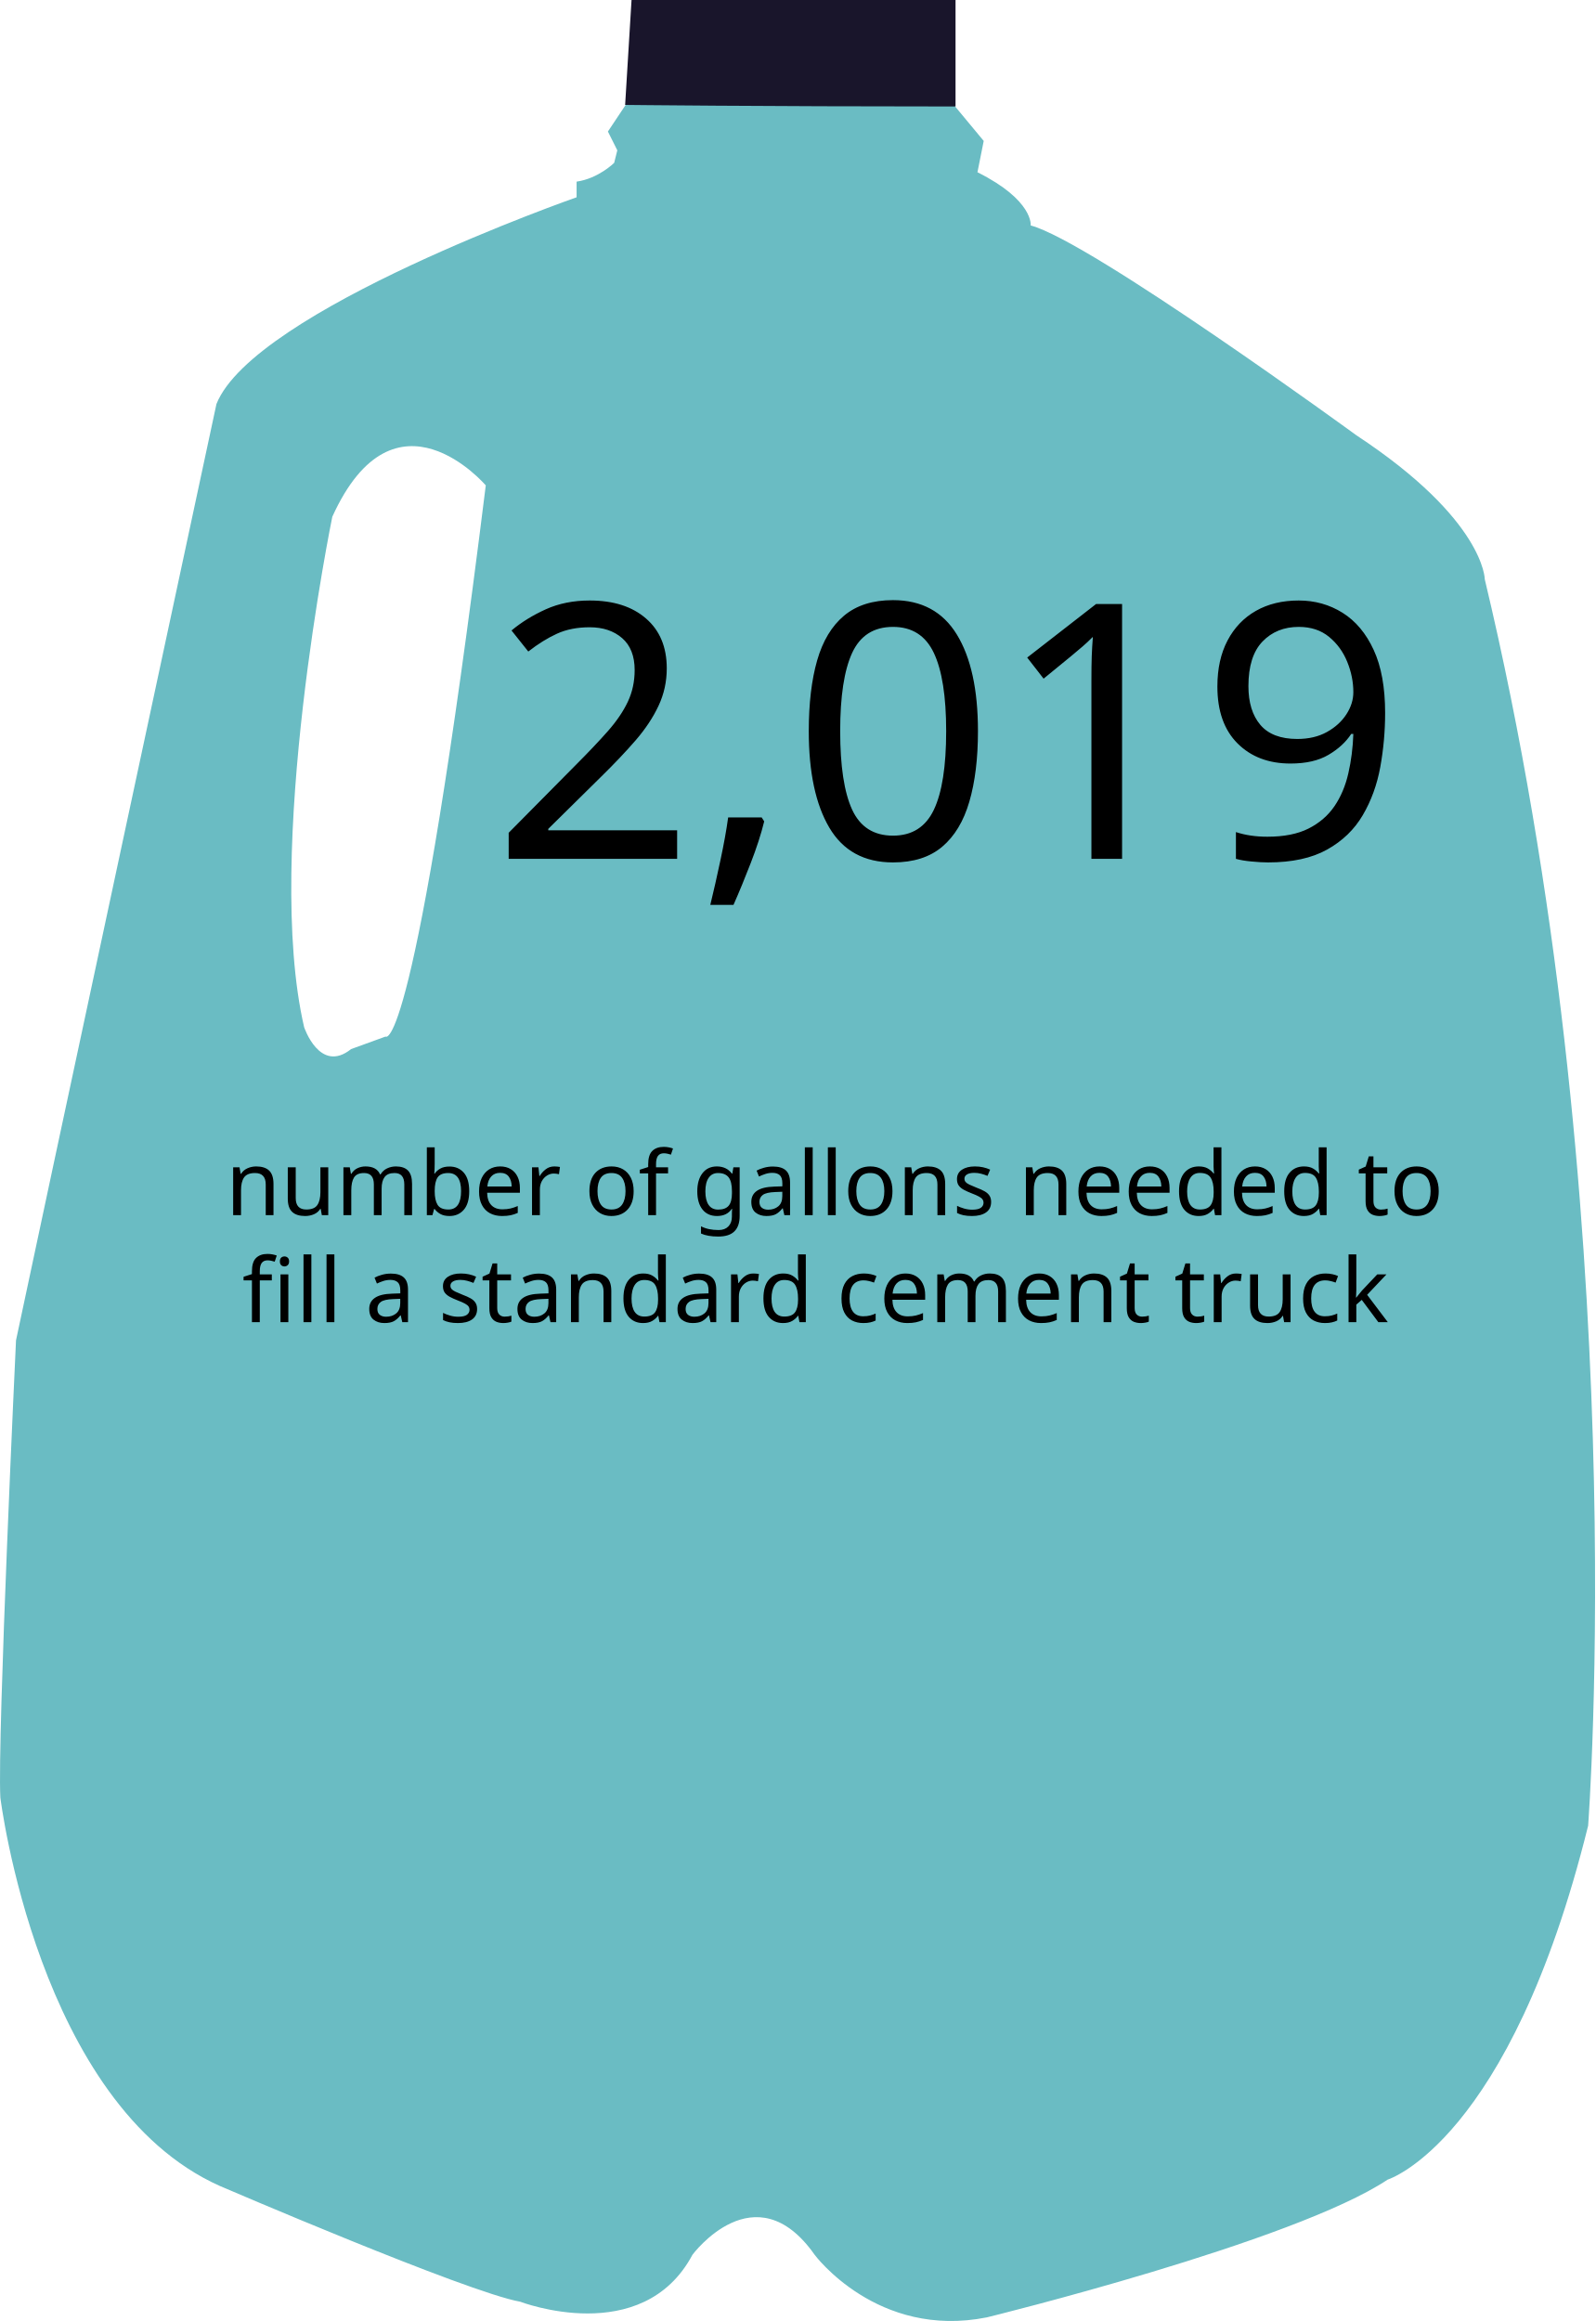
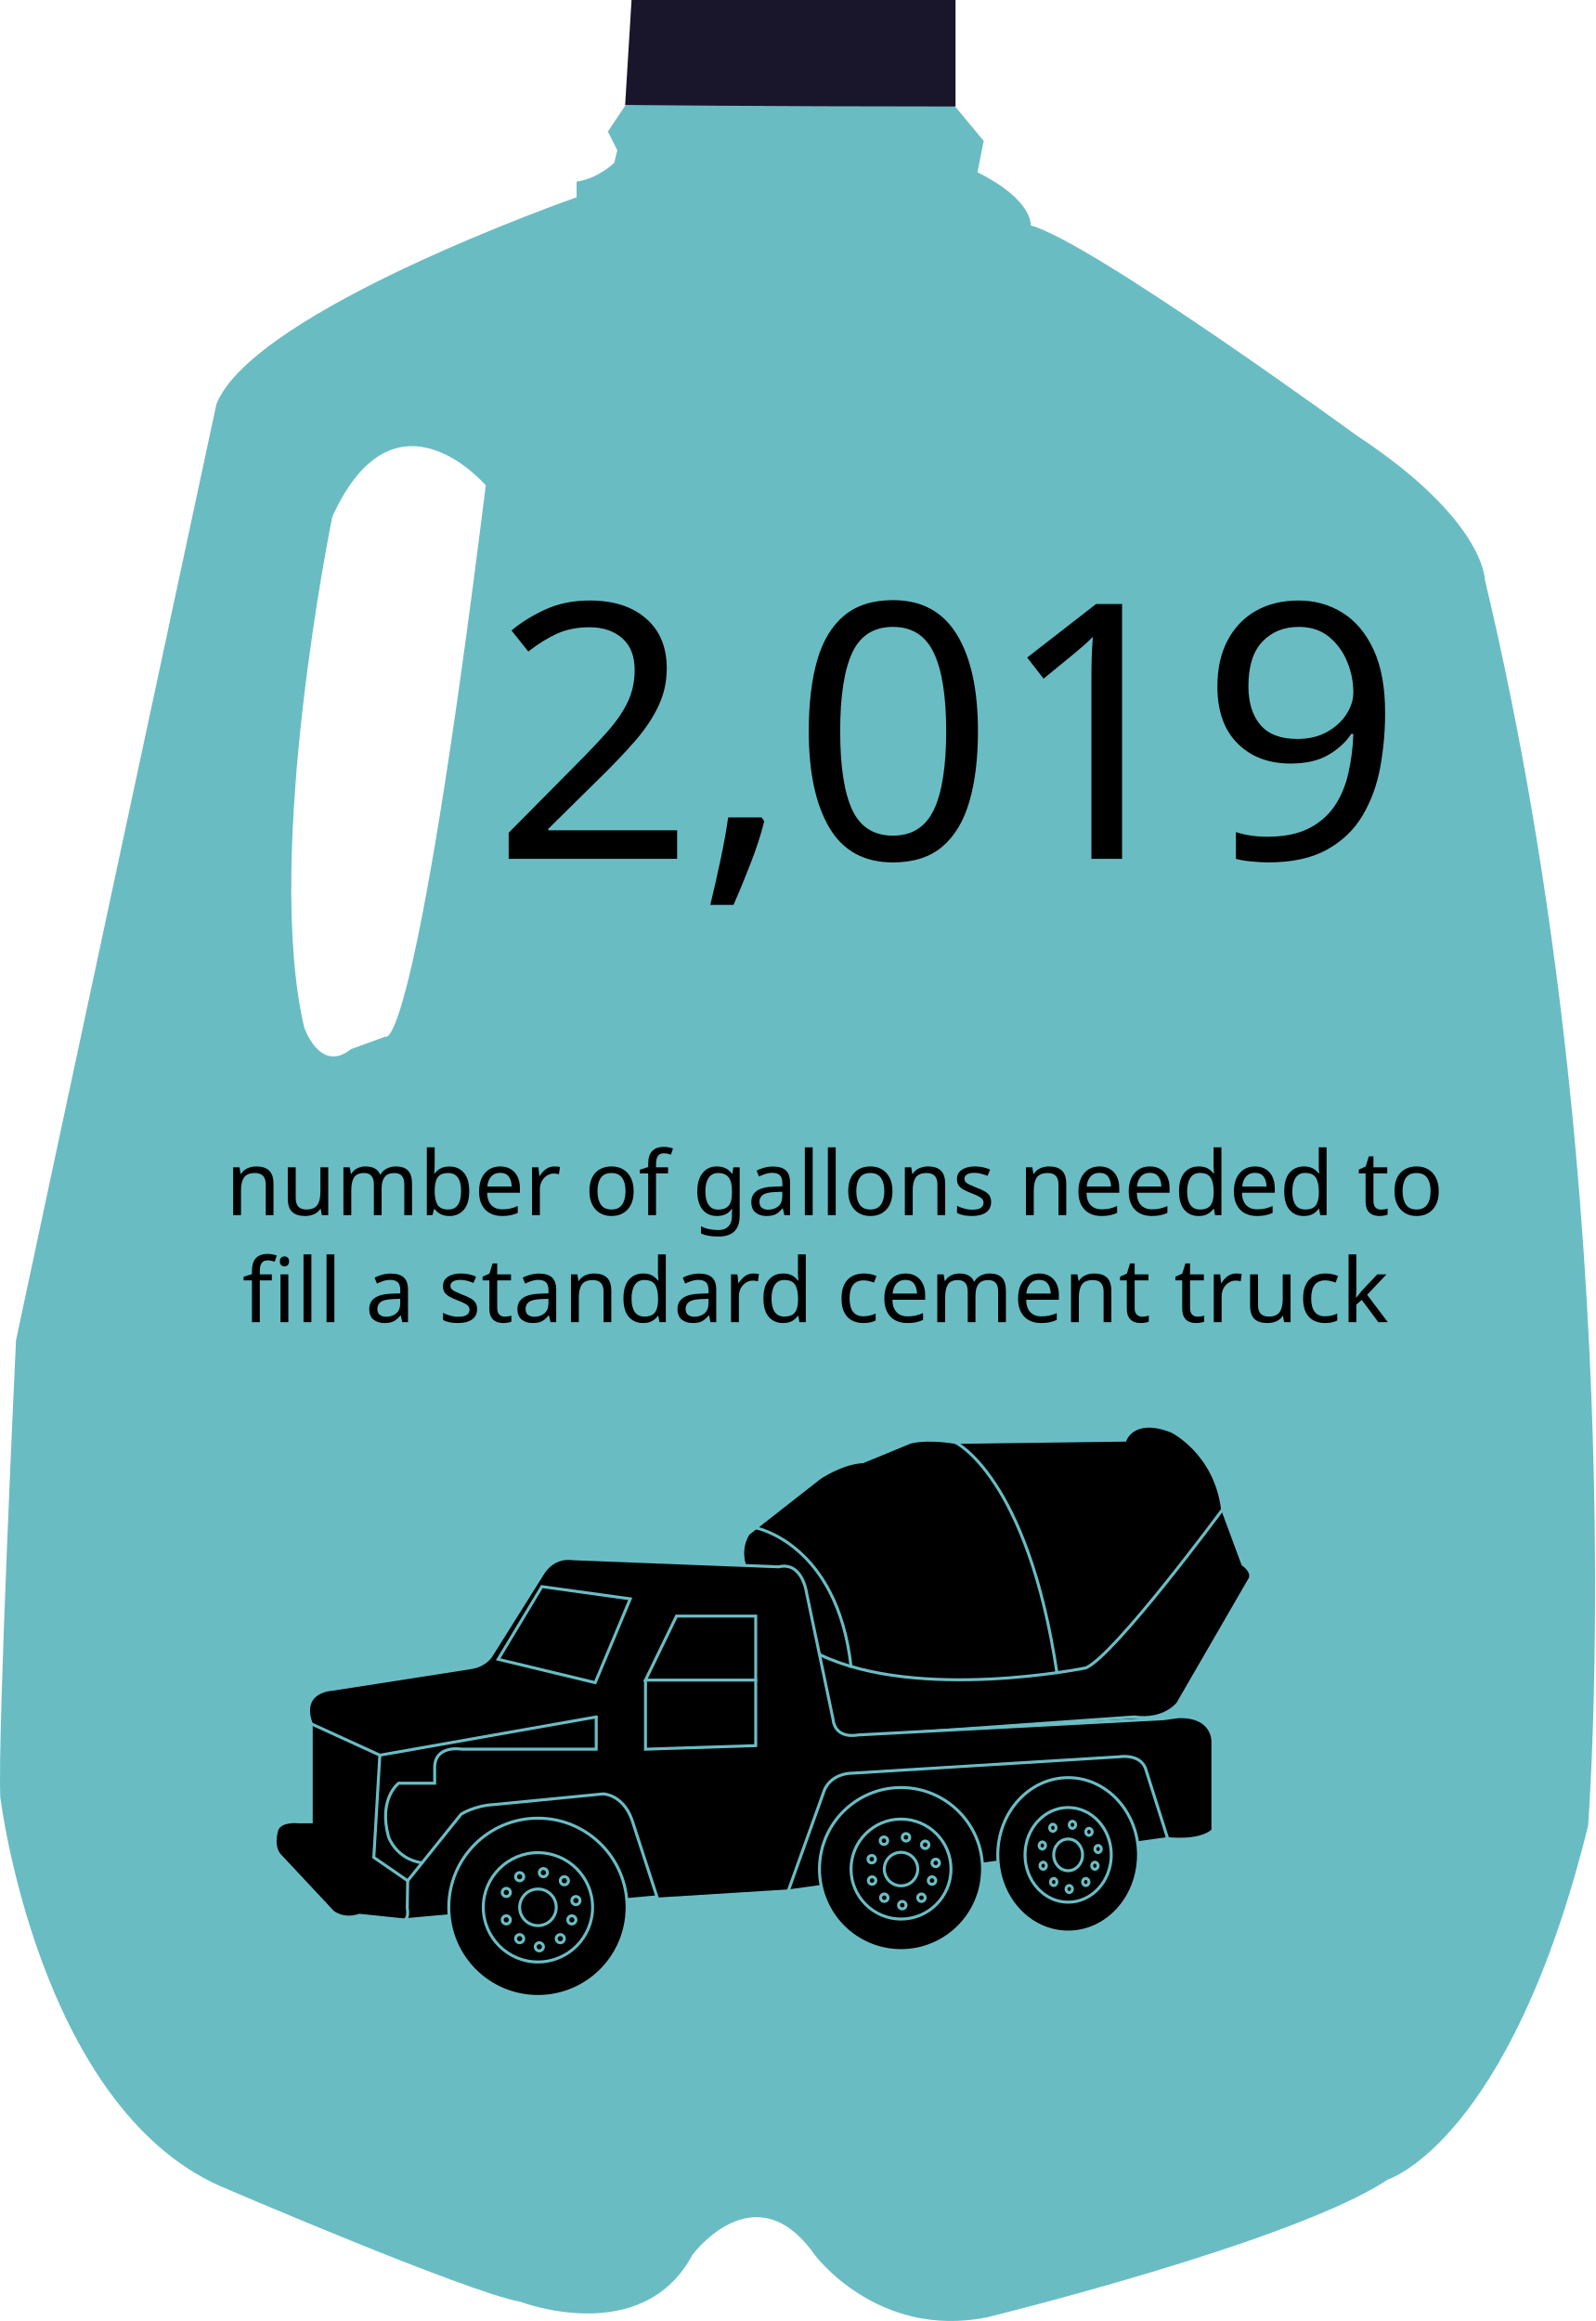
<svg xmlns="http://www.w3.org/2000/svg" version="1.1" id="Layer_1" x="0px" y="0px" width="536.379px" height="780.521px" viewBox="0 0 536.379 780.521" enable-background="new 0 0 536.379 780.521" xml:space="preserve">
  <g>
-     <path fill="#6ABCC3" d="M330.795,47.392l-2.106,10.53c18.959,9.479,17.903,17.903,17.903,17.903   c20.01,5.263,109.521,70.558,109.521,70.558c43.176,28.433,43.176,48.442,43.176,48.442   c50.553,211.678,34.752,419.134,34.752,419.134c-26.328,106.364-67.396,119.005-67.396,119.005   C435.049,754.024,331.852,779.3,331.852,779.3c-36.861,7.373-57.922-21.062-57.922-21.062c-20.01-28.435-41.069,0-41.069,0   c-16.853,31.595-57.922,15.798-57.922,15.798c-17.903-3.157-101.101-38.964-101.101-38.964   c-61.081-27.384-73.72-130.586-73.72-130.586c-1.052-20.011,5.267-153.751,5.267-153.751   c4.915-23.522,67.401-314.881,67.401-314.881c12.635-31.595,121.105-69.508,121.105-69.508v-5.267   c7.373-1.051,12.637-6.318,12.637-6.318l1.055-4.212l-3.161-6.318l8.424-12.636l2.175-18.333l100.026,15.161L330.795,47.392z    M163.352,163.23c0,0-30.543-35.806-51.604,10.534c0,0-23.17,112.683-9.479,171.655c0,0,5.267,15.797,15.798,7.373l11.584-4.212   C129.651,348.581,139.13,358.056,163.352,163.23z" />
-     <path fill="#19152B" d="M210.215,35.279c0,0,45.303,0.528,111.104,0.528V0H212.368L210.215,35.279z" />
+     <path fill="#6ABCC3" d="M330.795,47.392l-2.105,10.53c18.959,9.479,17.902,17.903,17.902,17.903   c20.01,5.263,109.521,70.558,109.521,70.558c43.176,28.433,43.176,48.442,43.176,48.442   c50.553,211.678,34.752,419.134,34.752,419.134c-26.328,106.364-67.396,119.005-67.396,119.005   C435.049,754.024,331.852,779.3,331.852,779.3c-36.86,7.373-57.922-21.062-57.922-21.062c-20.01-28.436-41.069,0-41.069,0   c-16.853,31.595-57.922,15.798-57.922,15.798c-17.903-3.157-101.101-38.964-101.101-38.964   c-61.081-27.385-73.72-130.586-73.72-130.586c-1.052-20.012,5.267-153.751,5.267-153.751   c4.915-23.522,67.401-314.881,67.401-314.881c12.635-31.595,121.105-69.508,121.105-69.508v-5.267   c7.373-1.051,12.637-6.318,12.637-6.318l1.055-4.212l-3.161-6.318l8.424-12.636l2.175-18.333l100.026,15.161L330.795,47.392z    M163.352,163.23c0,0-30.543-35.806-51.604,10.534c0,0-23.17,112.683-9.479,171.655c0,0,5.267,15.797,15.798,7.373l11.584-4.212   C129.651,348.581,139.13,358.056,163.352,163.23z" />
+     <path fill="#19152B" d="M210.215,35.279c0,0,45.303,0.528,111.104,0.528V0h-108.95L210.215,35.279z" />
  </g>
  <rect x="56.69" y="386.761" fill="none" width="434" height="82" />
-   <text transform="matrix(1 0 0 1 75.8584 408.6309)">
-     <tspan x="0" y="0" font-family="'Interstate-Regular'" font-size="30">number of gallons needed to </tspan>
-     <tspan x="5.595" y="36" font-family="'Interstate-Regular'" font-size="30">fill a standard cement truck</tspan>
-   </text>
+   <text transform="matrix(1 0 0 1 75.8584 408.6309)" font-family="'Interstate-Regular'" font-size="30">number of gallons needed to </text>
+   <text transform="matrix(1 0 0 1 81.4536 444.6309)" font-family="'Interstate-Regular'" font-size="30">fill a standard cement truck</text>
  <text transform="matrix(1 0 0 1 165.29 288.8154)" font-family="'Interstate-Bold'" font-size="120">2,019</text>
+   <g>
+     <path stroke="#6ABDC4" stroke-linecap="round" stroke-miterlimit="10" d="M135.749,645.626l86.376-7.857l-3.645-45.012   l-53.408-0.911c0,0-38.942,24.886-29.323,52.415" />
+     <polygon stroke="#6ABDC4" stroke-linecap="round" stroke-miterlimit="10" points="265.061,635.89 392.665,618.295 383.836,573.396    266.73,568.927  " />
+     <path stroke="#6ABDC4" stroke-linecap="round" stroke-miterlimit="10" d="M411.113,507.603l6.834,18.448c0,0,4.1,2.733,2.049,5.466   l-23.914,41.34c0,0-4.441,5.979-14.691,4.526l-105.824,7.466l-8.836-57.337L411.113,507.603z" />
+     <path stroke="#6ABDC4" stroke-linecap="round" stroke-miterlimit="10" d="M251.566,529.126c0,0-4.1-6.491,0-13.324l24-18.791   c0,0,7.432-5.124,14.605-5.466l15.736-6.491c0,0,4.762-1.708,15.354,0l57.055-0.76c0,0,2.732-8.123,15.715-2.998   c0,0,14.691,7.174,17.082,26.307c0,0-36.311,49.196-45.998,53.296c0,0-56.324,11.485-89.549-4.507S251.566,529.126,251.566,529.126   z" />
+     <path stroke="#6ABDC4" stroke-linecap="round" stroke-miterlimit="10" d="M111.834,568.073c0,0-11.274,0.342-7.174,11.615v1.538   v31.431h-4.271c0,0-7.004-0.854-7.516,3.588c0,0-1.538,5.295,1.708,8.199l17.253,18.448c0,0,3.417,3.075,9.054,1.196l14.861,1.537   c0,0,1.879,0.171,1.196-4.1l0.149-9.054l17.958-22.378c0,0,4.441-2.903,11.103-3.245l36.727-3.587c0,0,6.491,0.171,9.566,8.541   l8.712,26.818l43.901-2.732l12.128-33.823c0,0,1.879-5.808,10.078-5.808l88.998-5.467c0,0,6.834-1.195,8.883,3.759l7.517,23.744   c0,0,10.591,1.366,15.203-2.733v-29.894c0,0,0.342-8.712-11.616-8.37l-4.953,0.683l-102.835,5.467c0,0-7.687,1.708-8.37-5.467   l-8.883-42.363c0,0-1.367-10.591-9.396-8.712l-69.354-2.733c0,0-5.808-1.196-9.737,4.612l-17.253,27.502   c0,0-1.879,3.929-7.687,4.612L111.834,568.073z" />
+     <polyline stroke="#6ABDC4" stroke-linecap="round" stroke-miterlimit="10" points="104.66,579.688 127.727,590.244    125.701,624.615 137.094,632.473  " />
+     <polygon stroke="#6ABDC4" stroke-linecap="round" stroke-miterlimit="10" points="167.522,557.995 200.149,565.853    211.936,537.667 182.213,533.567  " />
+     <polygon stroke="#6ABDC4" stroke-linecap="round" stroke-miterlimit="10" points="227.48,543.475 254.128,543.475 254.128,564.998    217.061,564.998  " />
+     <polyline fill="none" stroke="#6ABDC4" stroke-linecap="round" stroke-miterlimit="10" points="254.128,564.998 254.128,587.034    217.061,588.23 217.061,564.998  " />
+     <path fill="none" stroke="#6ABDC4" stroke-linecap="round" stroke-miterlimit="10" d="M200.491,577.383v10.848h-45.097   c0,0-9.566-1.709-9.224,6.661v4.783h-12.128c0,0-6.867,5.157-3.417,17.937c0,0,2.37,7.489,11.291,8.854" />
+     <line stroke="#6ABDC4" stroke-linecap="round" stroke-miterlimit="10" x1="127.727" y1="590.244" x2="200.491" y2="577.383" />
+     <circle stroke="#6ABDC4" stroke-linecap="round" stroke-miterlimit="10" cx="180.893" cy="641.407" r="29.979" />
+     <circle stroke="#6ABDC4" stroke-linecap="round" stroke-miterlimit="10" cx="180.894" cy="641.407" r="18.377" />
+     <circle stroke="#6ABDC4" stroke-linecap="round" stroke-miterlimit="10" cx="180.894" cy="641.407" r="6.149" />
+     <circle stroke="#6ABDC4" stroke-linecap="round" stroke-miterlimit="10" cx="181.359" cy="654.68" r="1.366" />
+     <circle stroke="#6ABDC4" stroke-linecap="round" stroke-miterlimit="10" cx="188.41" cy="651.946" r="1.367" />
+     <circle stroke="#6ABDC4" stroke-linecap="round" stroke-miterlimit="10" cx="192.291" cy="645.628" r="1.366" />
+     <circle stroke="#6ABDC4" stroke-linecap="round" stroke-miterlimit="10" cx="193.658" cy="639.135" r="1.367" />
+     <circle stroke="#6ABDC4" stroke-linecap="round" stroke-miterlimit="10" cx="189.776" cy="632.473" r="1.366" />
+     <circle stroke="#6ABDC4" stroke-linecap="round" stroke-miterlimit="10" cx="182.725" cy="629.739" r="1.367" />
+     <circle stroke="#6ABDC4" stroke-linecap="round" stroke-miterlimit="10" cx="174.744" cy="631.106" r="1.366" />
+     <circle stroke="#6ABDC4" stroke-linecap="round" stroke-miterlimit="10" cx="170.255" cy="636.401" r="1.366" />
+     <circle stroke="#6ABDC4" stroke-linecap="round" stroke-miterlimit="10" cx="170.255" cy="645.628" r="1.366" />
+     <circle stroke="#6ABDC4" stroke-linecap="round" stroke-miterlimit="10" cx="174.744" cy="651.946" r="1.366" />
+     <circle stroke="#6ABDC4" stroke-linecap="round" stroke-miterlimit="10" cx="302.983" cy="628.544" r="27.417" />
+     <circle stroke="#6ABDC4" stroke-linecap="round" stroke-miterlimit="10" cx="302.983" cy="628.544" r="16.806" />
+     <circle stroke="#6ABDC4" stroke-linecap="round" stroke-miterlimit="10" cx="302.983" cy="628.544" r="5.624" />
+     <circle stroke="#6ABDC4" stroke-linecap="round" stroke-miterlimit="10" cx="303.408" cy="640.682" r="1.25" />
+     <circle stroke="#6ABDC4" stroke-linecap="round" stroke-miterlimit="10" cx="309.857" cy="638.182" r="1.25" />
+     <circle stroke="#6ABDC4" stroke-linecap="round" stroke-miterlimit="10" cx="313.407" cy="632.403" r="1.25" />
+     <circle stroke="#6ABDC4" stroke-linecap="round" stroke-miterlimit="10" cx="314.656" cy="626.466" r="1.25" />
+     <circle stroke="#6ABDC4" stroke-linecap="round" stroke-miterlimit="10" cx="311.107" cy="620.372" r="1.25" />
+     <circle stroke="#6ABDC4" stroke-linecap="round" stroke-miterlimit="10" cx="304.658" cy="617.873" r="1.25" />
+     <circle stroke="#6ABDC4" stroke-linecap="round" stroke-miterlimit="10" cx="297.243" cy="619.006" r="1.25" />
+     <circle stroke="#6ABDC4" stroke-linecap="round" stroke-miterlimit="10" cx="293.137" cy="625.216" r="1.25" />
+     <circle stroke="#6ABDC4" stroke-linecap="round" stroke-miterlimit="10" cx="293.254" cy="632.403" r="1.25" />
+     <circle stroke="#6ABDC4" stroke-linecap="round" stroke-miterlimit="10" cx="297.359" cy="638.182" r="1.25" />
+     <ellipse stroke="#6ABDC4" stroke-linecap="round" stroke-miterlimit="10" cx="359.184" cy="623.764" rx="23.659" ry="25.965" />
+     <ellipse stroke="#6ABDC4" stroke-linecap="round" stroke-miterlimit="10" cx="359.184" cy="623.764" rx="14.502" ry="15.917" />
+     <ellipse stroke="#6ABDC4" stroke-linecap="round" stroke-miterlimit="10" cx="359.184" cy="623.764" rx="4.852" ry="5.326" />
+     <ellipse stroke="#6ABDC4" stroke-linecap="round" stroke-miterlimit="10" cx="359.551" cy="635.258" rx="1.078" ry="1.184" />
+     <ellipse stroke="#6ABDC4" stroke-linecap="round" stroke-miterlimit="10" cx="365.115" cy="632.892" rx="1.079" ry="1.184" />
+     <ellipse stroke="#6ABDC4" stroke-linecap="round" stroke-miterlimit="10" cx="368.179" cy="627.419" rx="1.078" ry="1.183" />
+     <ellipse stroke="#6ABDC4" stroke-linecap="round" stroke-miterlimit="10" cx="369.257" cy="621.795" rx="1.079" ry="1.184" />
+     <ellipse stroke="#6ABDC4" stroke-linecap="round" stroke-miterlimit="10" cx="366.194" cy="616.024" rx="1.078" ry="1.186" />
+     <ellipse stroke="#6ABDC4" stroke-linecap="round" stroke-miterlimit="10" cx="360.628" cy="613.657" rx="1.079" ry="1.185" />
+     <ellipse stroke="#6ABDC4" stroke-linecap="round" stroke-miterlimit="10" cx="354.043" cy="614.658" rx="1.078" ry="1.185" />
+     <ellipse stroke="#6ABDC4" stroke-linecap="round" stroke-miterlimit="10" cx="350.499" cy="620.611" rx="1.079" ry="1.184" />
+     <ellipse stroke="#6ABDC4" stroke-linecap="round" stroke-miterlimit="10" cx="350.789" cy="627.419" rx="1.079" ry="1.183" />
+     <ellipse stroke="#6ABDC4" stroke-linecap="round" stroke-miterlimit="10" cx="354.33" cy="632.892" rx="1.078" ry="1.184" />
+     <path fill="none" stroke="#6ABDC4" stroke-linecap="round" stroke-miterlimit="10" d="M254.128,513.796   c0,0,27.372,5.127,32.049,46.613" />
+     <path fill="none" stroke="#6ABDC4" stroke-linecap="round" stroke-miterlimit="10" d="M321.262,485.054   c0,0,24.225,11.396,34.148,77.443" />
+   </g>
</svg>
